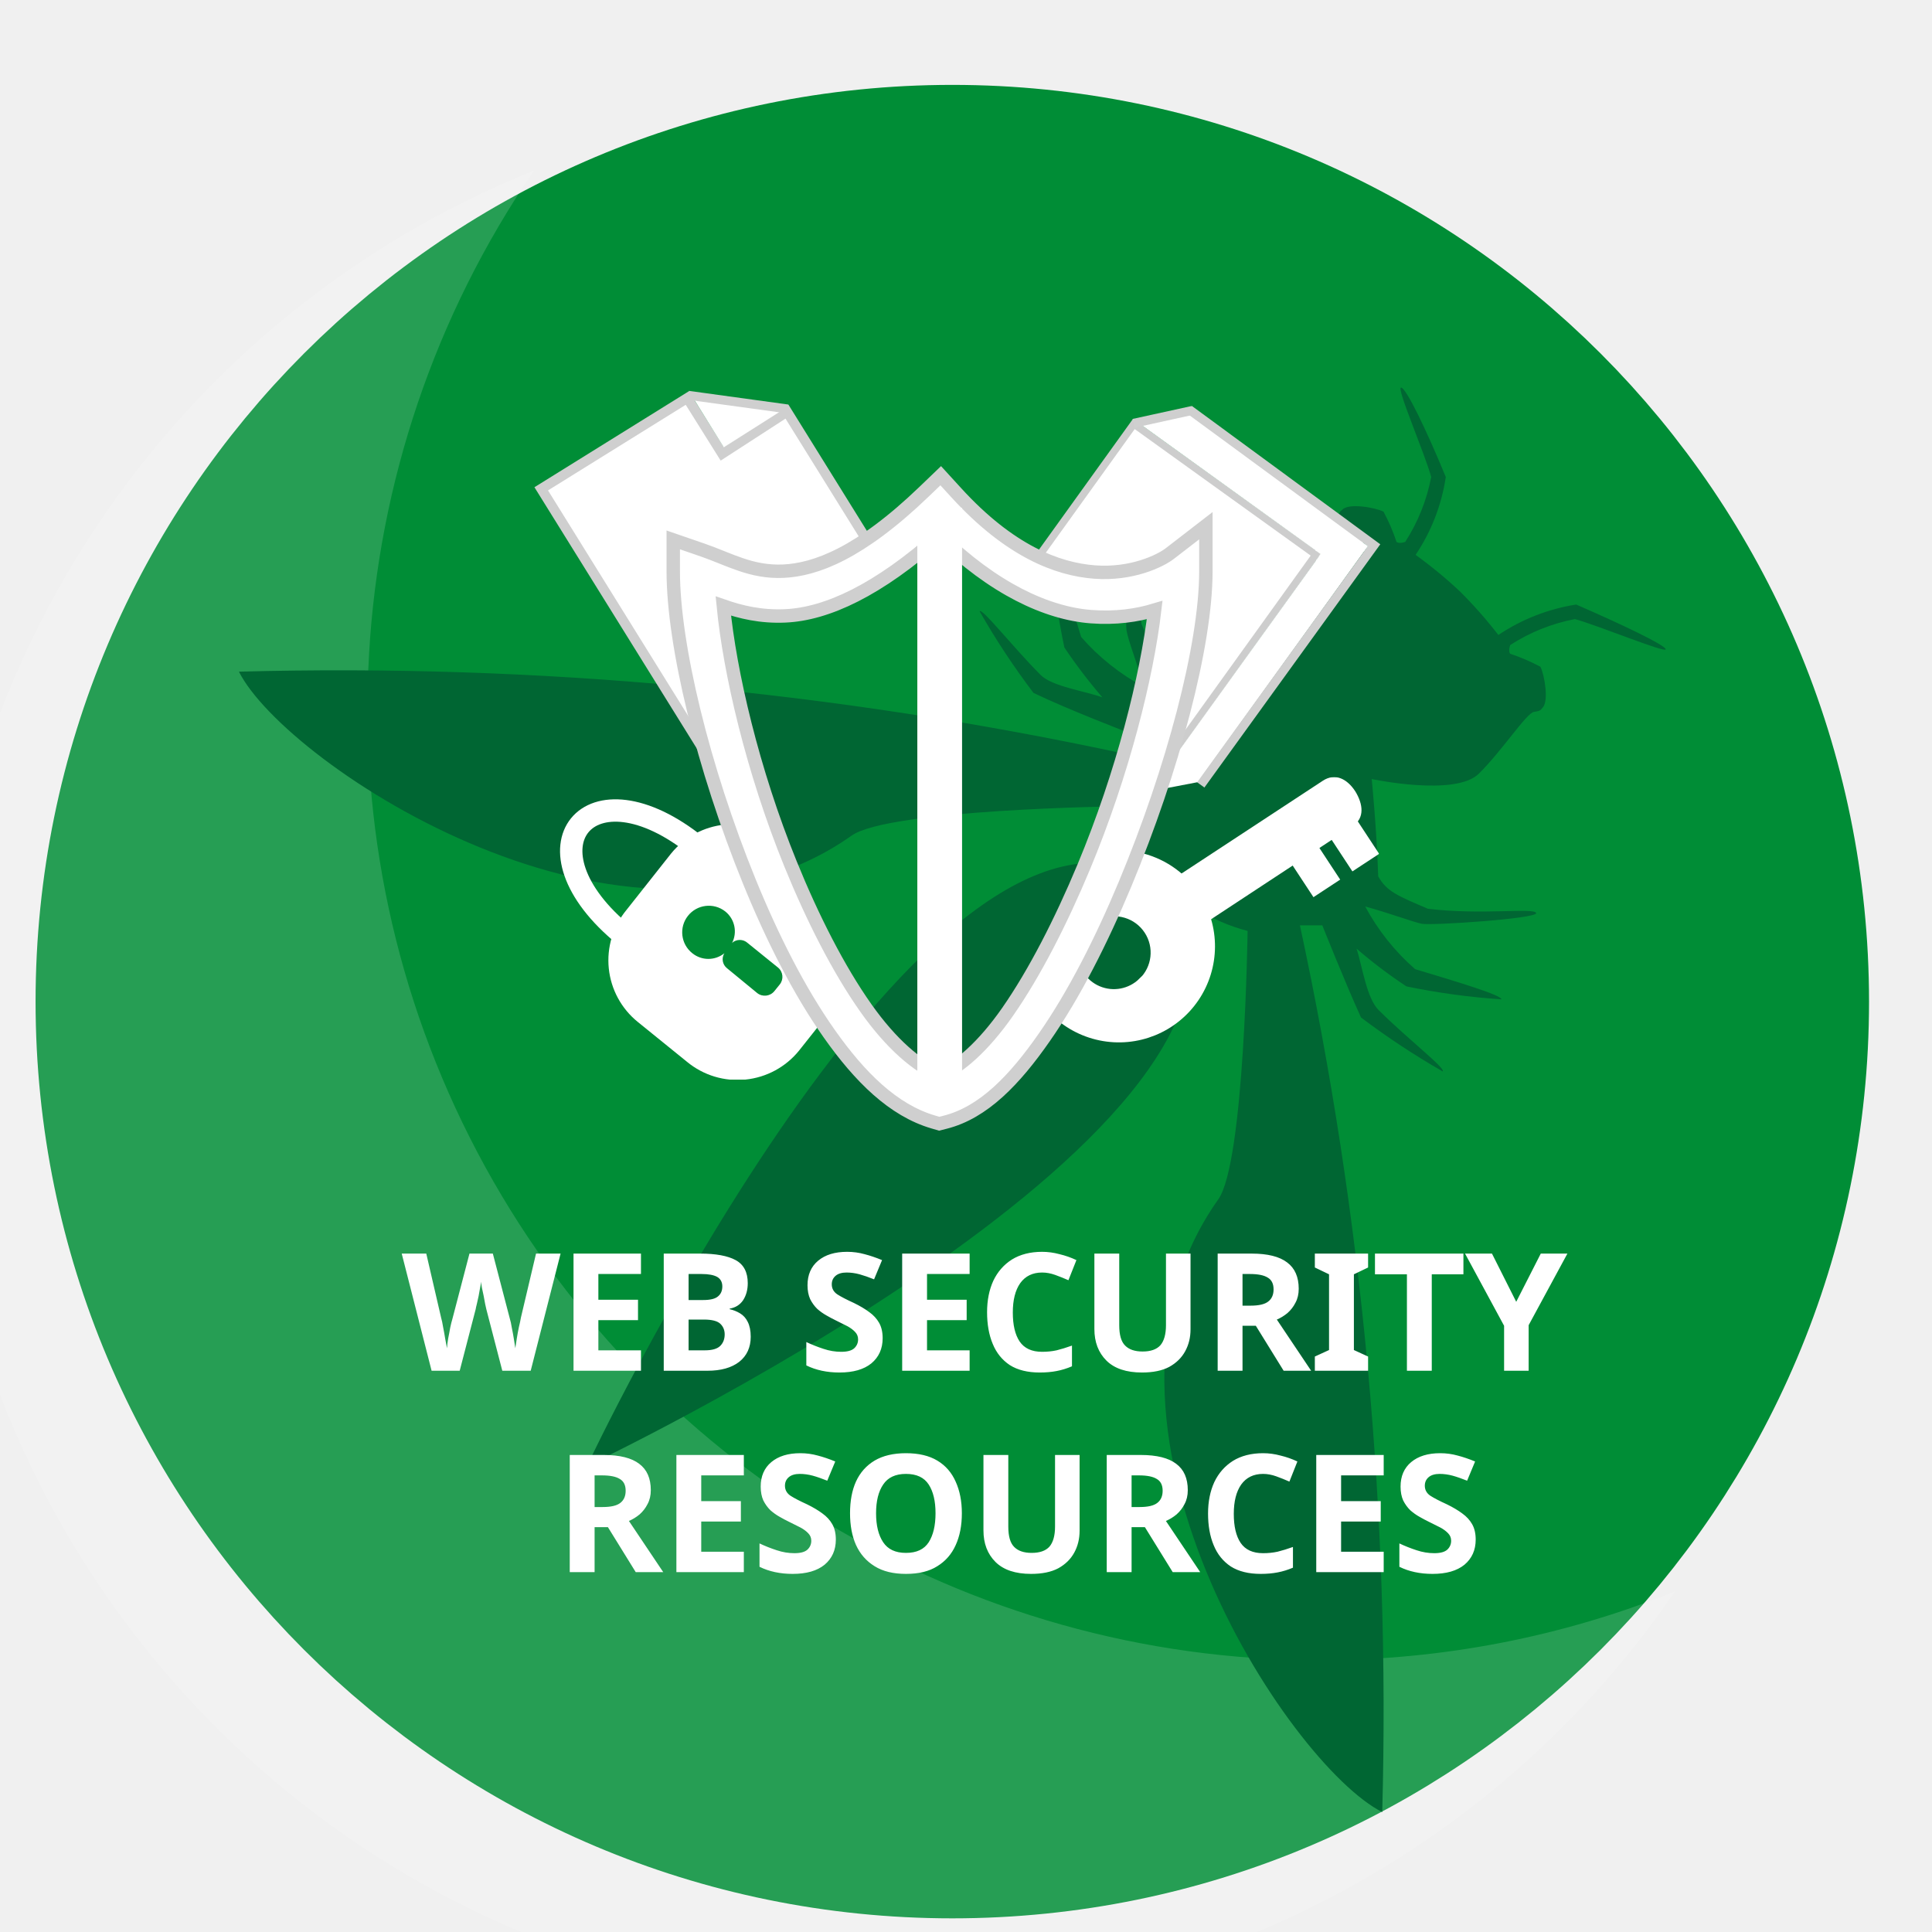
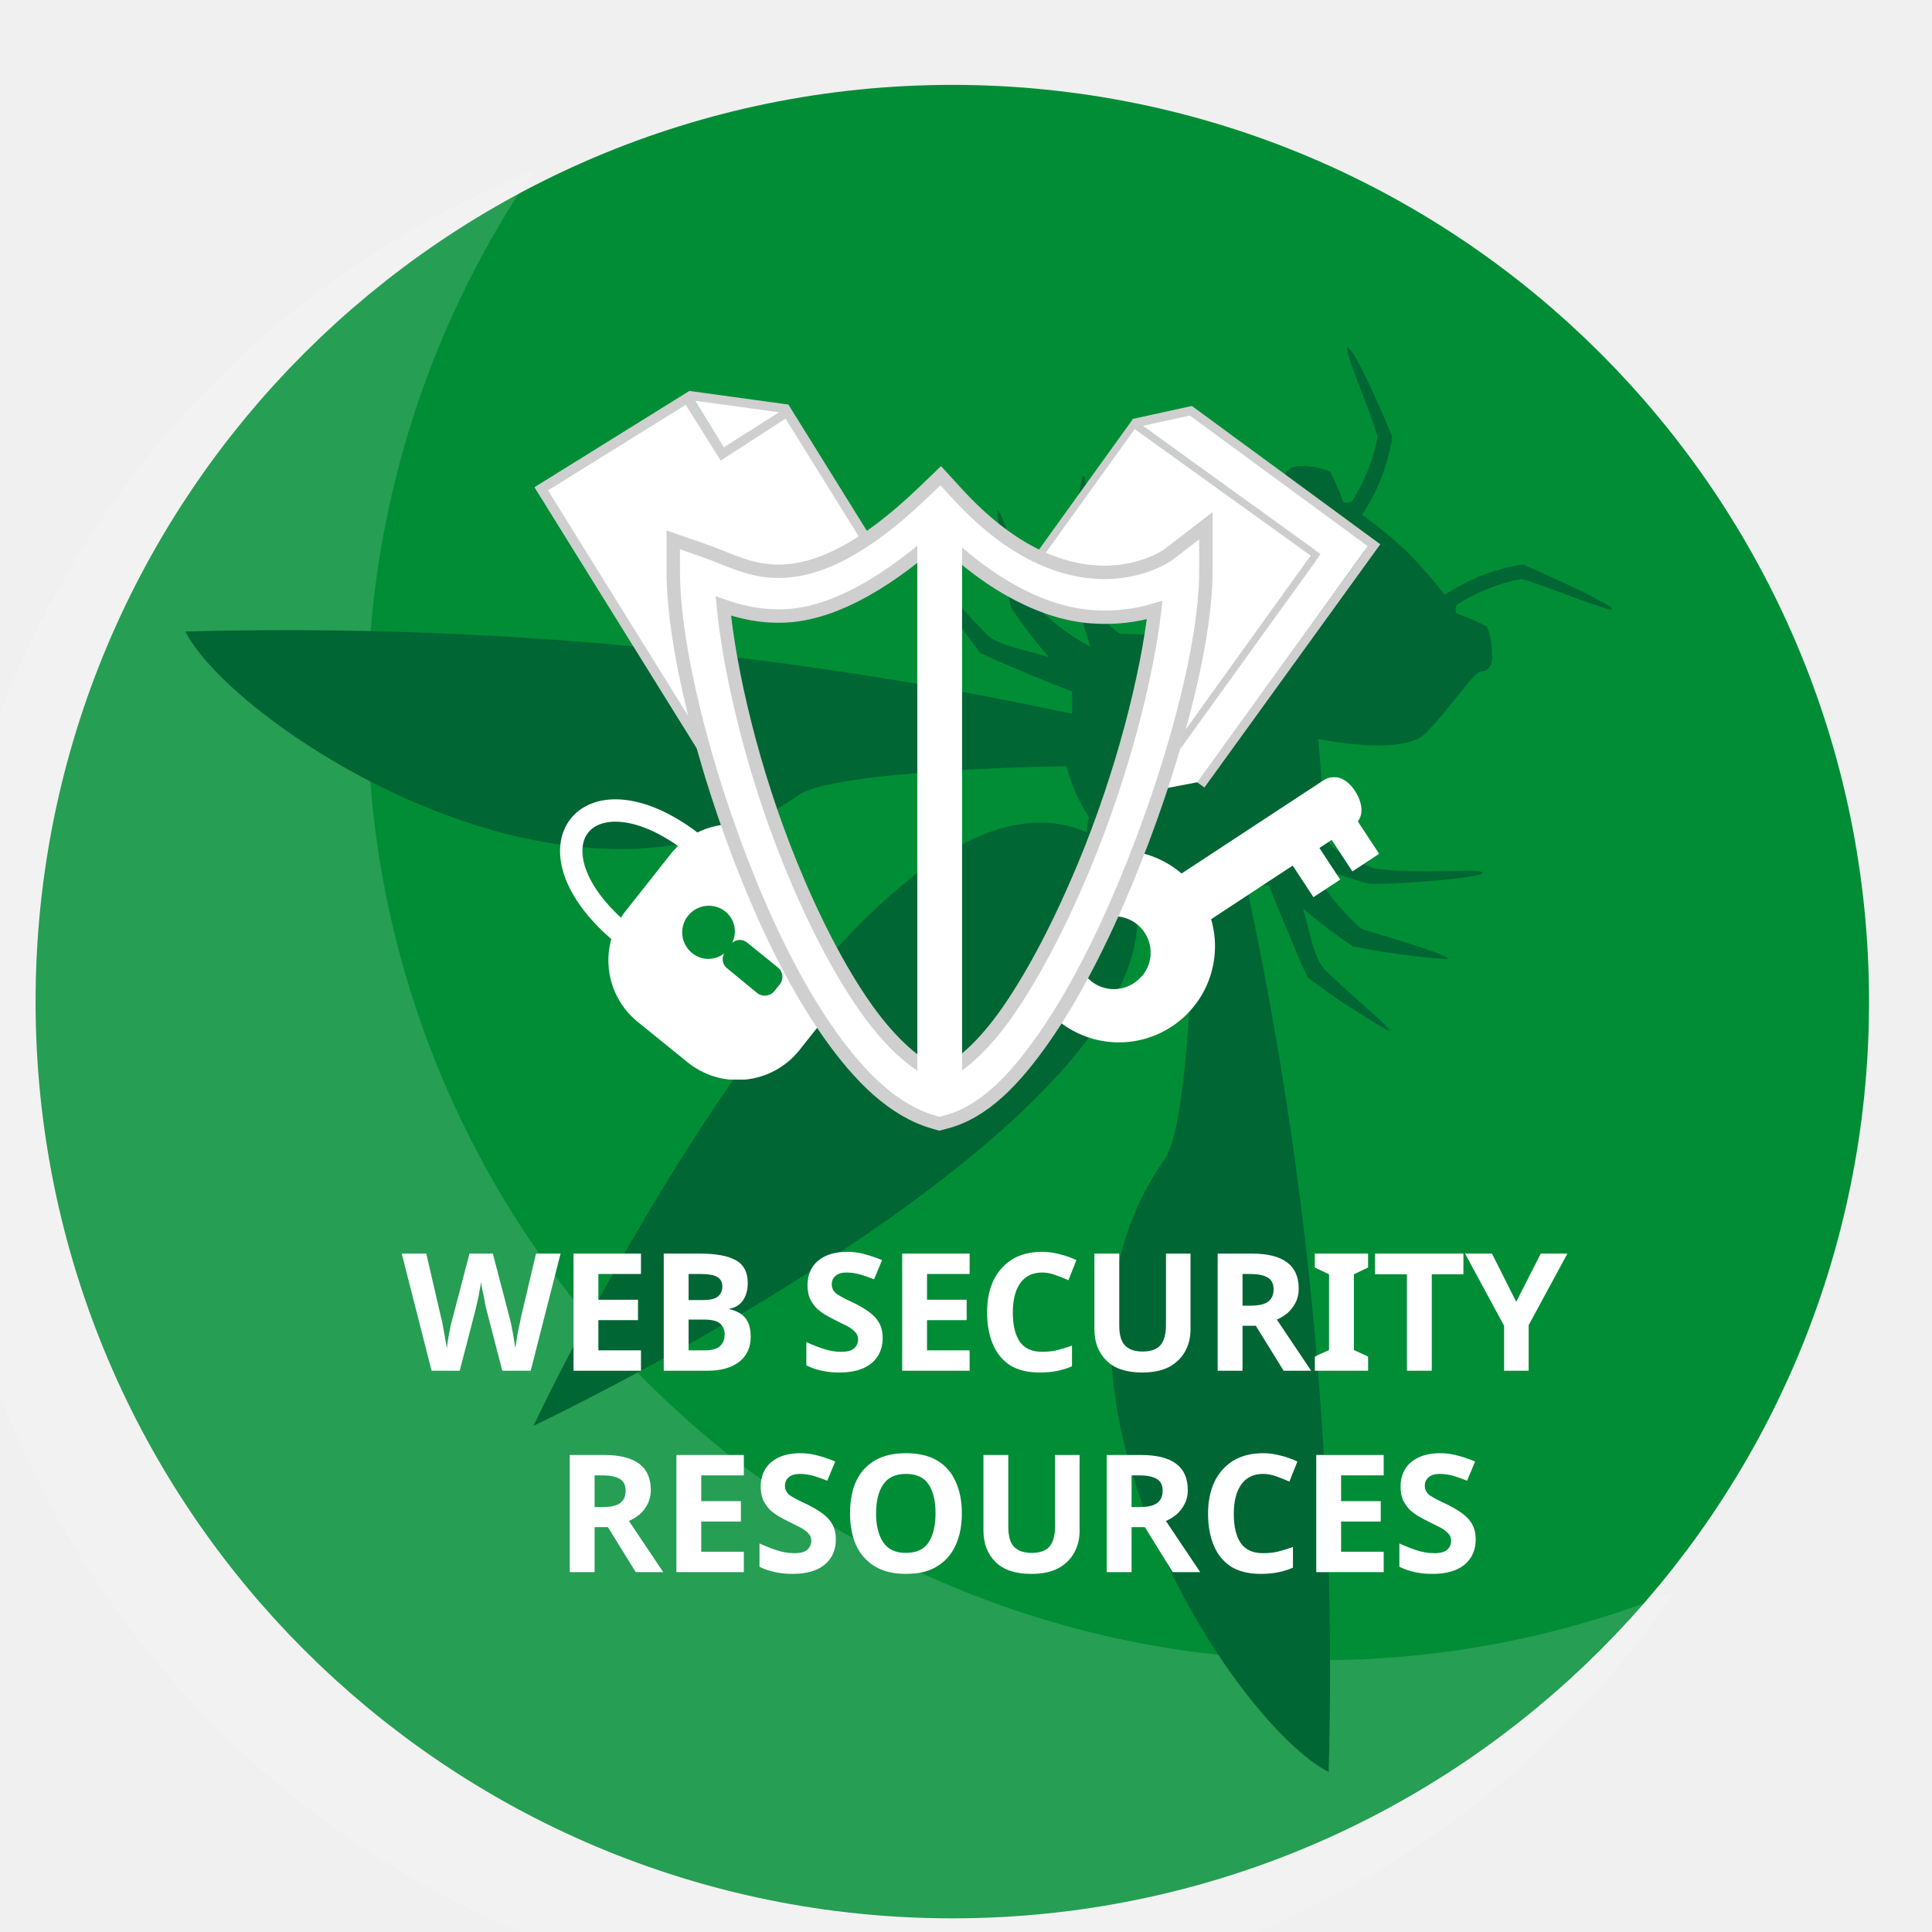
<svg xmlns="http://www.w3.org/2000/svg" xmlns:ns1="http://www.openswatchbook.org/uri/2009/osb" viewBox="0 0 102.047 102.047" version="1.1" id="svg249" width="2.7cm" height="2.7cm">
  <defs id="defs199">
    <linearGradient id="linearGradient2668" ns1:paint="solid">
      <stop style="stop-color:#000000;stop-opacity:1;" offset="0" id="stop2666" />
    </linearGradient>
    <style id="style178">.cls-1,.cls-10,.cls-2{fill:#1d1d1b;}.cls-1,.cls-12,.cls-15,.cls-16,.cls-18{stroke:#fff;}.cls-1,.cls-11,.cls-12,.cls-15,.cls-16,.cls-18,.cls-5{stroke-miterlimit:10;}.cls-1,.cls-16{stroke-width:0.75px;}.cls-1{filter:url(#luminosity-noclip);}.cls-2{filter:url(#luminosity-noclip-2);}.cls-12,.cls-18,.cls-3{fill:none;}.cls-4{clip-path:url(#clip-path);}.cls-5{fill:#008d36;stroke:#008d36;stroke-width:10px;}.cls-6{fill:#063;}.cls-11,.cls-14,.cls-15,.cls-16,.cls-7,.cls-8{fill:#fff;}.cls-7{opacity:0.15;}.cls-8{font-size:9px;font-family:Hind-Bold, Hind;font-weight:700;letter-spacing:-0.01em;}.cls-9{font-family:Hind-SemiBold, Hind;}.cls-11{stroke:#1d1d1b;}.cls-11,.cls-12{stroke-width:2px;}.cls-13{mask:url(#mask);}.cls-15{stroke-width:0.25px;}.cls-17{mask:url(#mask-2);}</style>
    <clipPath id="clip-path">
      <circle class="cls-3" cx="94.95" cy="79.04" r="41.1" id="circle180" style="fill:none" />
    </clipPath>
    <filter id="luminosity-noclip" x="96.54" y="65.99" width="18.18" height="12.1" filterUnits="userSpaceOnUse" style="color-interpolation-filters:sRGB">
      <feFlood flood-color="#fff" result="bg" id="feFlood183" />
      <feBlend in="SourceGraphic" in2="bg" id="feBlend185" mode="normal" />
    </filter>
    <mask id="mask" x="96.54" y="65.99" width="18.18" height="12.1" maskUnits="userSpaceOnUse">
      <path class="cls-1" d="m 103.94,67.16 c 0.62,0.43 -1,2.47 -1.56,4.81 -0.56,2.34 -1.47,5.69 -2.82,5.75 -1.35,0.06 -2.87,-2.55 -2.62,-4.93 0.37,-3.49 5.92,-6.38 7,-5.63 z" id="path188" style="fill:#1d1d1b;stroke:#ffffff;stroke-width:0.75px;stroke-miterlimit:10;filter:url(#luminosity-noclip)" />
    </mask>
    <filter id="luminosity-noclip-2" x="78.07" y="66.91" width="14.87" height="12.61" filterUnits="userSpaceOnUse" style="color-interpolation-filters:sRGB">
      <feFlood flood-color="#fff" result="bg" id="feFlood191" />
      <feBlend in="SourceGraphic" in2="bg" id="feBlend193" mode="normal" />
    </filter>
    <mask id="mask-2" x="78.07" y="66.91" width="14.87" height="12.61" maskUnits="userSpaceOnUse">
      <polygon class="cls-2" points="86.06,66.91 90.5,77.41 92.56,74.91 92.94,67.72 90.63,67.28 " id="polygon196" style="fill:#1d1d1b;filter:url(#luminosity-noclip-2)" />
    </mask>
    <clipPath clipPathUnits="userSpaceOnUse" id="clipPath5473">
      <path style="fill:none;stroke:#000000;stroke-width:1.436px;stroke-linecap:butt;stroke-linejoin:miter;stroke-opacity:1" d="m 96.574,67.683 c 0,0 -0.364,-20.386 3.996,-20.453 11.099,-0.169 17.435,1.241 20.696,3.451 3.261,2.21 3.447,5.221 2.246,8.253 -1.201,3.032 -5.205,18.441 -6.228,15.366 -1.773,-5.332 -5.086,-10.902 -5.086,-10.902 l -3.096,-0.497 c 0,0 -2.068,4.314 -4.601,4.751 -2.533,0.437 -7.927,0.031 -7.927,0.031 z" id="path5475" />
    </clipPath>
    <clipPath clipPathUnits="userSpaceOnUse" id="clipPath5515">
      <path style="fill:none;stroke:#000000;stroke-width:1px;stroke-linecap:butt;stroke-linejoin:miter;stroke-opacity:1" d="m 83.787,61.148 0.16,-3.587 4.9,1.762 2.786,-2.242 2.402,-2.082 -5.381,-7.975 -12.331,7.11 6.502,9.545 1.473,0.288 z" id="path5517" />
    </clipPath>
    <clipPath clipPathUnits="userSpaceOnUse" id="clipPath5535">
      <path style="fill:none;stroke:#000000;stroke-width:1px;stroke-linecap:butt;stroke-linejoin:miter;stroke-opacity:1" d="m 90.845,77.163 -5.028,-11.913 -5.435,-0.408 -8.651,2.537 11.143,14.223 7.338,-0.272 z" id="path5537" />
    </clipPath>
    <clipPath clipPathUnits="userSpaceOnUse" id="clipPath5543">
      <path style="fill:none;stroke:#000000;stroke-width:1px;stroke-linecap:butt;stroke-linejoin:miter;stroke-opacity:1" d="m 99.497,77.978 3.488,-5.39 0.453,-4.937 10.463,-4.031 4.077,6.523 -12.139,11.007 z" id="path5545" />
    </clipPath>
    <mask id="mask-2-3" x="78.07" y="66.91" width="14.87" height="12.61" maskUnits="userSpaceOnUse">
      <polygon class="cls-2" points="90.5,77.41 92.56,74.91 92.94,67.72 90.63,67.28 86.06,66.91 " id="polygon196-6" style="fill:#1d1d1b;filter:url(#luminosity-noclip-2-7)" />
    </mask>
    <filter id="luminosity-noclip-2-7" x="78.07" y="66.91" width="14.87" height="12.61" filterUnits="userSpaceOnUse" style="color-interpolation-filters:sRGB">
      <feFlood flood-color="#fff" result="bg" id="feFlood191-5" />
      <feBlend in="SourceGraphic" in2="bg" id="feBlend193-3" mode="normal" />
    </filter>
    <clipPath clipPathUnits="userSpaceOnUse" id="clipPath5535-5">
      <path style="fill:none;stroke:#000000;stroke-width:1px;stroke-linecap:butt;stroke-linejoin:miter;stroke-opacity:1" d="m 90.845,77.163 -5.028,-11.913 -5.435,-0.408 -8.651,2.537 11.143,14.223 7.338,-0.272 z" id="path5537-6" />
    </clipPath>
    <mask id="mask-29" x="96.54" y="65.99" width="18.18" height="12.1" maskUnits="userSpaceOnUse">
      <path class="cls-1" d="m 103.94,67.16 c 0.62,0.43 -1,2.47 -1.56,4.81 -0.56,2.34 -1.47,5.69 -2.82,5.75 -1.35,0.06 -2.87,-2.55 -2.62,-4.93 0.37,-3.49 5.92,-6.38 7,-5.63 z" id="path188-1" style="fill:#1d1d1b;stroke:#ffffff;stroke-width:0.75px;stroke-miterlimit:10;filter:url(#luminosity-noclip-27)" />
    </mask>
    <filter id="luminosity-noclip-27" x="96.54" y="65.99" width="18.18" height="12.1" filterUnits="userSpaceOnUse" style="color-interpolation-filters:sRGB">
      <feFlood flood-color="#fff" result="bg" id="feFlood183-0" />
      <feBlend in="SourceGraphic" in2="bg" id="feBlend185-9" mode="normal" />
    </filter>
    <clipPath clipPathUnits="userSpaceOnUse" id="clipPath5543-3">
      <path style="fill:none;stroke:#000000;stroke-width:1px;stroke-linecap:butt;stroke-linejoin:miter;stroke-opacity:1" d="m 99.497,77.978 3.488,-5.39 0.453,-4.937 10.463,-4.031 4.077,6.523 -12.139,11.007 z" id="path5545-6" />
    </clipPath>
    <clipPath clipPathUnits="userSpaceOnUse" id="clipPath3012">
      <path style="fill:none;stroke:#000000;stroke-width:1px;stroke-linecap:butt;stroke-linejoin:miter;stroke-opacity:1" d="m 119.136,31.418 -2.562,-11.062 4.625,1.625 4.5,-2.875 -2.812,-6.75 -7.812,-2.5 -7.812,3.437 -0.312,10.812 z" id="path3014" />
    </clipPath>
    <clipPath clipPathUnits="userSpaceOnUse" id="clipPath3018">
      <path style="fill:none;stroke:#000000;stroke-width:1px;stroke-linecap:butt;stroke-linejoin:miter;stroke-opacity:1" d="m 129.324,16.906 -0.562,2.562 4.812,0.938 3.5,-0.938 -2.812,11.5 5.625,-1.438 7.75,-11.875 -11.688,-7.375 z" id="path3020" />
    </clipPath>
  </defs>
  <text id="text215" x="-53.295" y="-18.962" />
  <text id="text217" x="-53.295" y="-18.962" />
  <g id="layer1" style="display:inline" transform="translate(0,18.89763)">
    <circle style="fill:#008d36;stroke:#008d36;stroke-width:11.816px;stroke-miterlimit:10" id="circle203" r="42.513" cy="34.007" cx="50.3" class="cls-5" />
    <path style="opacity:0.15;fill:#ffffff;stroke-width:1.182" id="path207" d="M 69.702,68.792 A 50.275,50.275 0 0 1 28.205,-9.888 50.287,50.287 0 1 0 88.465,65.165 50.134,50.134 0 0 1 69.702,68.792 Z" class="cls-7" />
-     <path class="cls-6" d="m 77.122,12.349 a 23.702,23.702 0 0 1 2.02,2.292 10.209,10.209 0 0 1 4.112,-1.607 c 2.363,1.028 4.726,2.15 4.726,2.363 0,0.213 -3.545,-1.252 -4.797,-1.595 a 9.642,9.642 0 0 0 -3.415,1.371 c -0.118,0.343 0,0.461 0,0.461 a 10.173,10.173 0 0 1 1.595,0.685 c 0.224,0.449 0.449,1.82 0.118,2.162 -0.118,0.118 -0.071,0.165 -0.461,0.224 -0.39,0.059 -1.666,2.032 -2.907,3.261 -1.241,1.229 -5.66,0.284 -5.66,0.284 0,0 0.26,2.576 0.343,5.14 0.449,0.803 1.028,1.028 2.623,1.713 2.859,0.343 5.612,-0.071 5.719,0.224 0.106,0.295 -5.553,0.673 -6.05,0.567 -0.496,-0.106 -1.713,-0.567 -2.978,-0.91 a 11.816,11.816 0 0 0 2.635,3.308 c 2.28,0.685 4.561,1.371 4.561,1.595 A 36.628,36.628 0 0 1 74.286,33.203 25.581,25.581 0 0 1 71.651,31.207 c 0.295,0.886 0.532,2.647 1.182,3.261 1.548,1.536 3.545,3.072 3.367,3.226 A 41.26,41.26 0 0 1 71.888,34.846 C 71.072,33.062 69.843,29.978 69.843,29.978 h -1.182 a 197.014,197.014 0 0 1 4.348,46.837 C 68.083,74.345 56.031,56.161 64.349,44.452 65.743,42.491 65.897,30.273 65.897,30.273 a 9.334,9.334 0 0 1 -2.706,-1.182 3.32,3.32 0 0 1 -0.792,0.106 c 5.234,12.016 -31.394,29.338 -31.394,29.338 0,0 17.215,-36.581 29.232,-31.347 a 3.32,3.32 0 0 1 0.106,-0.792 9.334,9.334 0 0 1 -1.182,-2.706 c 0,0 -12.206,0.154 -14.179,1.548 C 33.274,33.511 15.09,21.506 12.62,16.579 a 197.12,197.12 0 0 1 46.837,4.348 v -1.182 c 0,0 -3.084,-1.182 -4.868,-2.044 a 39.464,39.464 0 0 1 -2.848,-4.313 c 0.142,-0.177 1.69,1.82 3.226,3.367 0.614,0.614 2.363,0.851 3.261,1.182 a 27.424,27.424 0 0 1 -2.009,-2.635 36.628,36.628 0 0 1 -0.709,-5.116 c 0.224,0 0.91,2.28 1.595,4.561 a 11.816,11.816 0 0 0 3.308,2.635 c -0.343,-1.264 -0.803,-2.363 -0.91,-2.978 -0.106,-0.614 0.272,-6.144 0.567,-6.05 0.295,0.095 -0.118,2.859 0.224,5.707 0.685,1.607 0.91,2.174 1.713,2.635 2.564,0.071 5.14,0.343 5.14,0.343 0,0 -0.957,-4.431 0.284,-5.66 1.241,-1.229 3.19,-2.517 3.249,-2.907 0.059,-0.39 0.118,-0.343 0.236,-0.461 0.343,-0.343 1.713,-0.106 2.162,0.118 a 10.173,10.173 0 0 1 0.685,1.595 c 0,0 0.118,0.118 0.461,0 a 9.689,9.689 0 0 0 1.371,-3.427 C 75.255,5.047 73.743,1.573 74.003,1.573 c 0.26,0 1.359,2.28 2.363,4.726 a 10.043,10.043 0 0 1 -1.595,4.112 23.525,23.525 0 0 1 2.351,1.938 z" id="path205" style="fill:#006633;stroke-width:1.182" />
+     <path class="cls-6" d="m 74.293,10.228 a 23.702,23.702 0 0 1 2.02,2.292 10.209,10.209 0 0 1 4.112,-1.607 c 2.363,1.028 4.726,2.15 4.726,2.363 0,0.213 -3.545,-1.252 -4.797,-1.595 a 9.642,9.642 0 0 0 -3.415,1.371 c -0.118,0.343 0,0.461 0,0.461 a 10.173,10.173 0 0 1 1.595,0.685 c 0.224,0.449 0.449,1.82 0.118,2.162 -0.118,0.118 -0.071,0.165 -0.461,0.224 -0.39,0.059 -1.666,2.032 -2.907,3.261 -1.241,1.229 -5.66,0.284 -5.66,0.284 0,0 0.26,2.576 0.343,5.14 0.449,0.803 1.028,1.028 2.623,1.713 2.859,0.343 5.612,-0.071 5.719,0.224 0.106,0.295 -5.553,0.673 -6.05,0.567 -0.496,-0.106 -1.713,-0.567 -2.978,-0.91 a 11.816,11.816 0 0 0 2.635,3.308 c 2.28,0.685 4.561,1.371 4.561,1.595 A 36.628,36.628 0 0 1 71.458,31.082 25.581,25.581 0 0 1 68.823,29.085 c 0.295,0.886 0.532,2.647 1.182,3.261 1.548,1.536 3.545,3.072 3.367,3.226 A 41.26,41.26 0 0 1 69.059,32.724 c -0.815,-1.784 -2.044,-4.868 -2.044,-4.868 h -1.182 a 197.014,197.014 0 0 1 4.348,46.837 C 65.254,72.224 53.203,54.04 61.521,42.331 62.915,40.369 63.069,28.152 63.069,28.152 a 9.334,9.334 0 0 1 -2.706,-1.182 3.32,3.32 0 0 1 -0.792,0.106 c 5.234,12.016 -31.394,29.338 -31.394,29.338 0,0 17.215,-36.581 29.232,-31.347 a 3.32,3.32 0 0 1 0.106,-0.792 9.334,9.334 0 0 1 -1.182,-2.706 c 0,0 -12.206,0.154 -14.179,1.548 C 30.446,31.389 12.261,19.385 9.792,14.458 a 197.12,197.12 0 0 1 46.837,4.348 v -1.182 c 0,0 -3.084,-1.182 -4.868,-2.044 a 39.464,39.464 0 0 1 -2.848,-4.313 c 0.142,-0.177 1.69,1.82 3.226,3.367 0.614,0.614 2.363,0.851 3.261,1.182 A 27.424,27.424 0 0 1 53.392,13.181 36.628,36.628 0 0 1 52.683,8.065 c 0.224,0 0.91,2.28 1.595,4.561 a 11.816,11.816 0 0 0 3.308,2.635 c -0.343,-1.264 -0.803,-2.363 -0.91,-2.978 -0.106,-0.614 0.272,-6.144 0.567,-6.05 0.295,0.095 -0.118,2.859 0.224,5.707 0.685,1.607 0.91,2.174 1.713,2.635 2.564,0.071 5.14,0.343 5.14,0.343 0,0 -0.957,-4.431 0.284,-5.66 1.241,-1.229 3.19,-2.517 3.249,-2.907 0.059,-0.39 0.118,-0.343 0.236,-0.461 0.343,-0.343 1.713,-0.106 2.162,0.118 a 10.173,10.173 0 0 1 0.685,1.595 c 0,0 0.118,0.118 0.461,0 a 9.689,9.689 0 0 0 1.371,-3.427 c -0.343,-1.252 -1.855,-4.726 -1.595,-4.726 0.26,0 1.359,2.28 2.363,4.726 a 10.043,10.043 0 0 1 -1.595,4.112 23.525,23.525 0 0 1 2.351,1.938 z" id="path205" style="fill:#006633;stroke-width:1.182" />
    <text class="cls-8" id="text213" x="21.218" y="53.506" style="font-weight:700;font-size:8.665px;font-family:Hind-Bold, Hind;letter-spacing:-0.01em;fill:#ffffff;stroke-width:1.182">
      <tspan style="font-size:8.665px;stroke-width:1.182" id="tspan255">WEB SECURITY</tspan>
      <tspan class="cls-9" id="tspan211" style="font-size:8.665px;font-family:Hind-SemiBold, Hind;stroke-width:1.182">
        <tspan x="29.311" y="64.14" id="tspan209" style="font-size:8.665px;stroke-width:1.182">RESOURCES</tspan>
      </tspan>
    </text>
  </g>
  <g id="layer5" style="display:inline" transform="translate(0,18.89763)" />
  <g id="layer2" transform="translate(0,18.89763)">
    <g id="g3073" transform="matrix(1.08,0,0,1.08,0.2661156,-6.964631)">
      <g transform="matrix(1.094038,0,0,1.094038,-58.30615,-45.24451)" id="g239" mask="url(#mask)" class="cls-13" style="display:inline">
        <g id="g4751">
          <path class="cls-14" d="m 113.53,68.19 -6.93,4.56 a 1.22,1.22 0 0 1 -1.68,-0.35 v 0 a 1.22,1.22 0 0 1 0.35,-1.69 l 6.93,-4.55 c 0.56,-0.37 1.1,-0.08 1.46,0.48 v 0 c 0.34,0.56 0.43,1.19 -0.13,1.55 z" id="path231" style="fill:#ffffff" />
          <rect class="cls-15" x="111.27" y="69.36" width="1.18" height="1.64" transform="rotate(-33.31,111.862,70.17451)" id="rect233" style="fill:#ffffff;stroke:#ffffff;stroke-width:0.25px;stroke-miterlimit:10" />
          <rect class="cls-15" x="113.02" y="68.21" width="1.18" height="1.64" transform="rotate(-33.31,113.604,69.03858)" id="rect235" style="fill:#ffffff;stroke:#ffffff;stroke-width:0.25px;stroke-miterlimit:10" />
          <path clip-path="url(#clipPath5543-3)" class="cls-16" d="m 100.94,70.28 a 3.92,3.92 0 1 0 5.42,1.12 3.93,3.93 0 0 0 -5.42,-1.12 z m 3.32,5 A 2,2 0 1 1 102.1,72 a 2,2 0 0 1 2.16,3.29 z" id="path237" style="fill:#ffffff;stroke:#ffffff;stroke-width:0.75px;stroke-miterlimit:10" />
        </g>
      </g>
      <g transform="matrix(1.094038,0,0,1.094038,-58.30615,-45.24451)" id="g245" mask="url(#mask-2)" class="cls-17" style="display:inline">
        <g id="g4745">
          <g id="g2919">
            <path style="fill:none;stroke:#ffffff;stroke-miterlimit:10" id="path241" d="m 81,73.09 c -4.85,-3.94 -1.6,-7.9 3.23,-4" class="cls-18" />
            <path style="fill:#ffffff" id="path243" d="m 83.07,69.41 -2,2.53 a 3.54,3.54 0 0 0 0.51,5 l 2.21,1.79 a 3.54,3.54 0 0 0 5,-0.51 l 2,-2.52 a 3.56,3.56 0 0 0 -0.51,-5 l -2.2,-1.79 a 3.55,3.55 0 0 0 -5.01,0.5 z m 2.72,4 a 0.52,0.52 0 0 1 0.7,0 l 1.36,1.1 a 0.54,0.54 0 0 1 0.08,0.75 l -0.25,0.31 a 0.55,0.55 0 0 1 -0.76,0.08 l -1.35,-1.11 a 0.51,0.51 0 0 1 -0.12,-0.67 1.14,1.14 0 0 1 -1.43,0 1.189,1.189 0 0 1 1.47,-1.87 1.14,1.14 0 0 1 0.3,1.42 z" class="cls-14" clip-path="url(#clipPath5535-5)" />
          </g>
        </g>
      </g>
      <g clip-path="url(#clipPath3018)" transform="matrix(1.094038,0,0,1.094038,-92.04266,-4.313959)" id="g2915" style="display:inline">
        <g id="g5450" transform="matrix(0.5098084,0.3665819,-0.3665819,0.5098084,104.243,-50.908)">
          <path style="opacity:1;fill:#ffffff;fill-opacity:1;stroke:#cdcdcd;stroke-width:0.524;stroke-miterlimit:4;stroke-dasharray:none;stroke-opacity:1" d="M 98.47,54.15 H 114.424 V 75.539 H 98.47 Z" id="rect4757" />
          <rect style="opacity:1;fill:#ffffff;stroke:#ffffff;stroke-width:0;stroke-miterlimit:4;stroke-dasharray:none;stroke-opacity:1" id="rect5354" width="14.828" height="20.336" x="99.04" y="54.722" ry="0" />
          <path style="color:#000000;font-style:normal;font-variant:normal;font-weight:normal;font-stretch:normal;font-size:medium;line-height:normal;font-family:sans-serif;font-variant-ligatures:normal;font-variant-position:normal;font-variant-caps:normal;font-variant-numeric:normal;font-variant-alternates:normal;font-feature-settings:normal;text-indent:0;text-align:start;text-decoration:none;text-decoration-line:none;text-decoration-style:solid;text-decoration-color:#000000;letter-spacing:normal;word-spacing:normal;text-transform:none;writing-mode:lr-tb;direction:ltr;text-orientation:mixed;dominant-baseline:auto;baseline-shift:baseline;text-anchor:start;white-space:normal;shape-padding:0;clip-rule:nonzero;display:inline;overflow:visible;visibility:visible;opacity:1;isolation:auto;mix-blend-mode:normal;color-interpolation:sRGB;color-interpolation-filters:linearRGB;solid-color:#000000;solid-opacity:1;vector-effect:none;fill:#ffffff;fill-opacity:1;fill-rule:nonzero;stroke:none;stroke-width:0;stroke-linecap:butt;stroke-linejoin:miter;stroke-miterlimit:4;stroke-dasharray:none;stroke-dashoffset:0;stroke-opacity:1;color-rendering:auto;image-rendering:auto;shape-rendering:auto;text-rendering:auto;enable-background:accumulate" d="m 114.664,54.382 0.008,0.116 -0.018,20.233 2.408,-2.543 0.013,-20.322 z" id="rect5354-5" />
          <path style="fill:#ffffff;stroke:none;stroke-width:1.041px;stroke-linecap:butt;stroke-linejoin:miter;stroke-opacity:1" d="m 98.675,53.893 15.627,0.015 2.549,-2.664 -15.673,-0.021 z" id="path5403" />
        </g>
      </g>
      <g clip-path="url(#clipPath3012)" transform="matrix(1.094038,0,0,1.094038,-94.02484,-5.899709)" id="g2902" style="display:inline">
        <path id="rect5499" d="m 109.912,17.145 6.53,-4.059 1.56,2.491 2.899,-1.877 6.564,10.56 -9.472,5.888 z" style="opacity:1;fill:#ffffff;stroke:#cfcfcf;stroke-width:0.441;stroke-miterlimit:4;stroke-dasharray:none;stroke-opacity:1" />
        <path id="path5506" d="m 116.582,12.887 1.491,2.403 2.872,-1.824 z" style="fill:#ffffff;fill-opacity:1;stroke:#f5f5f5;stroke-width:0;stroke-linecap:butt;stroke-linejoin:miter;stroke-miterlimit:4;stroke-dasharray:none;stroke-opacity:1" />
        <path id="path2923" d="m 116.488,12.965 4.45,0.611" style="fill:none;stroke:#cfcfcf;stroke-width:0.4;stroke-linecap:butt;stroke-linejoin:miter;stroke-miterlimit:4;stroke-dasharray:none;stroke-opacity:1" />
      </g>
      <path id="path2993" d="m 57.91,8.978 9.044,6.64 -8.474,11.72" style="display:inline;fill:none;stroke:#cfcfcf;stroke-width:0.438;stroke-linecap:butt;stroke-linejoin:miter;stroke-miterlimit:4;stroke-dasharray:none;stroke-opacity:1" />
      <path id="path2998" d="m 64.075,15.862 0.254,0.182 -0.206,0.311 2.349,-0.444 0.187,-0.248 -0.297,-0.21 z" style="display:inline;fill:#ffffff;fill-opacity:1;stroke:#cdcdcd;stroke-width:0;stroke-linecap:butt;stroke-linejoin:miter;stroke-miterlimit:4;stroke-dasharray:none;stroke-opacity:1" />
      <path id="path3000" d="M 55.196,9.653 58.067,9.024" style="display:inline;fill:none;stroke:#cfcfcf;stroke-width:0.438;stroke-linecap:butt;stroke-linejoin:miter;stroke-miterlimit:4;stroke-dasharray:none;stroke-opacity:1" />
      <g transform="translate(-53.92393,-35.17828)" id="g4755">
        <path id="path225" d="m 99.685,47.395 -0.81,0.778 c -3.156,3.035 -5.327,3.821 -6.891,3.891 -1.564,0.07 -2.649,-0.588 -3.93,-1.03 L 86.604,50.534 v 1.534 c 0,3.609 1.461,9.613 3.709,15.143 1.124,2.765 2.448,5.39 3.932,7.489 1.483,2.099 3.115,3.73 5.083,4.304 l 0.284,0.083 0.288,-0.073 c 1.883,-0.475 3.405,-2.076 4.853,-4.154 1.448,-2.078 2.786,-4.708 3.949,-7.496 2.325,-5.576 3.951,-11.663 3.951,-15.297 v -2.227 l -1.763,1.361 c -0.469,0.362 -1.865,1.043 -3.684,0.904 -1.819,-0.139 -4.155,-1.024 -6.765,-3.883 z m -0.066,2.934 c 2.632,2.567 5.239,3.793 7.421,3.959 1.194,0.091 2.238,-0.059 3.109,-0.323 -0.378,3.236 -1.562,7.99 -3.466,12.556 -1.12,2.686 -2.412,5.207 -3.724,7.09 -1.202,1.725 -2.414,2.757 -3.316,3.111 -1.096,-0.438 -2.378,-1.539 -3.611,-3.284 -1.339,-1.895 -2.61,-4.396 -3.69,-7.051 -1.868,-4.594 -2.974,-9.391 -3.289,-12.62 0.833,0.291 1.821,0.537 3.03,0.483 2.034,-0.091 4.54,-1.258 7.536,-3.921 z" style="color:#000000;font-style:normal;font-variant:normal;font-weight:normal;font-stretch:normal;font-size:medium;line-height:normal;font-family:sans-serif;font-variant-ligatures:normal;font-variant-position:normal;font-variant-caps:normal;font-variant-numeric:normal;font-variant-alternates:normal;font-feature-settings:normal;text-indent:0;text-align:start;text-decoration:none;text-decoration-line:none;text-decoration-style:solid;text-decoration-color:#000000;letter-spacing:normal;word-spacing:normal;text-transform:none;writing-mode:lr-tb;direction:ltr;text-orientation:mixed;dominant-baseline:auto;baseline-shift:baseline;text-anchor:start;white-space:normal;shape-padding:0;clip-rule:nonzero;display:inline;overflow:visible;visibility:visible;opacity:1;isolation:auto;mix-blend-mode:normal;color-interpolation:sRGB;color-interpolation-filters:linearRGB;solid-color:#000000;solid-opacity:1;vector-effect:none;fill:#ffffff;fill-opacity:1;fill-rule:nonzero;stroke:#cfcfcf;stroke-width:0.656;stroke-linecap:round;stroke-linejoin:miter;stroke-miterlimit:4;stroke-dasharray:none;stroke-dashoffset:0;stroke-opacity:1;color-rendering:auto;image-rendering:auto;shape-rendering:auto;text-rendering:auto;enable-background:accumulate" />
        <line class="cls-12" x1="99.635" y1="48.962" x2="99.635" y2="77.133" id="line227" style="fill:none;stroke:#ffffff;stroke-width:2.188px;stroke-miterlimit:10" />
      </g>
    </g>
  </g>
</svg>
